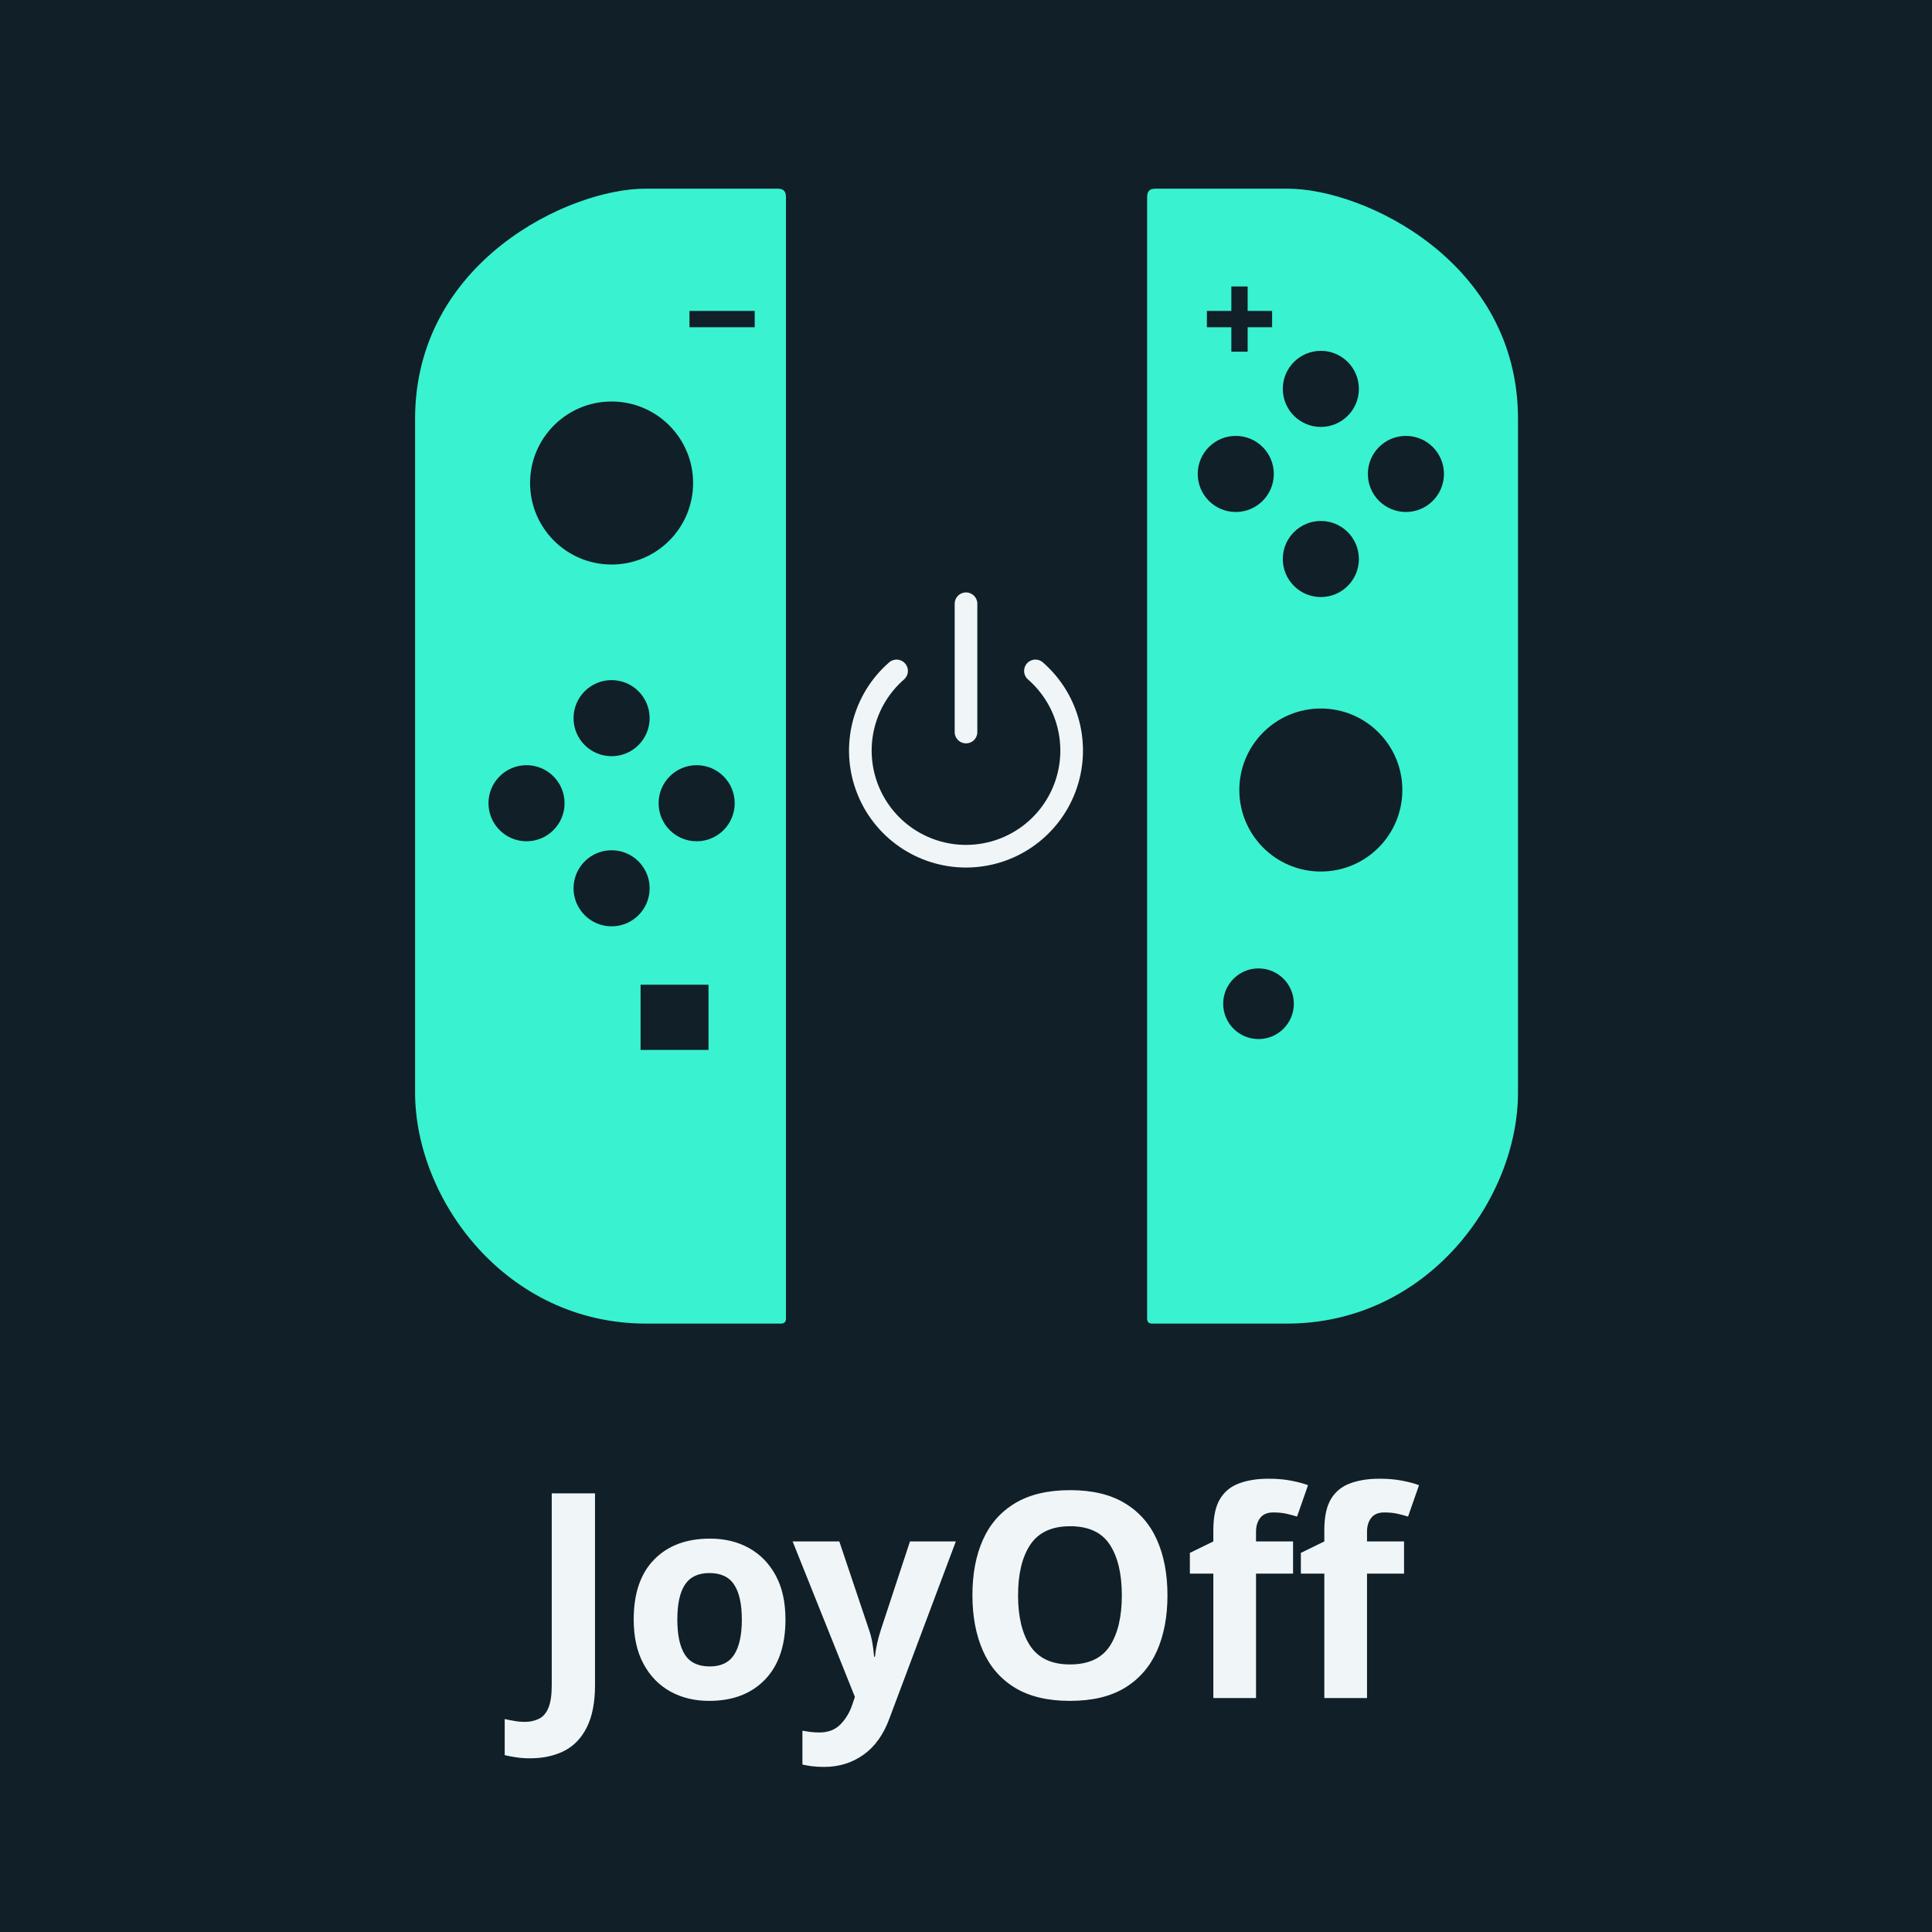
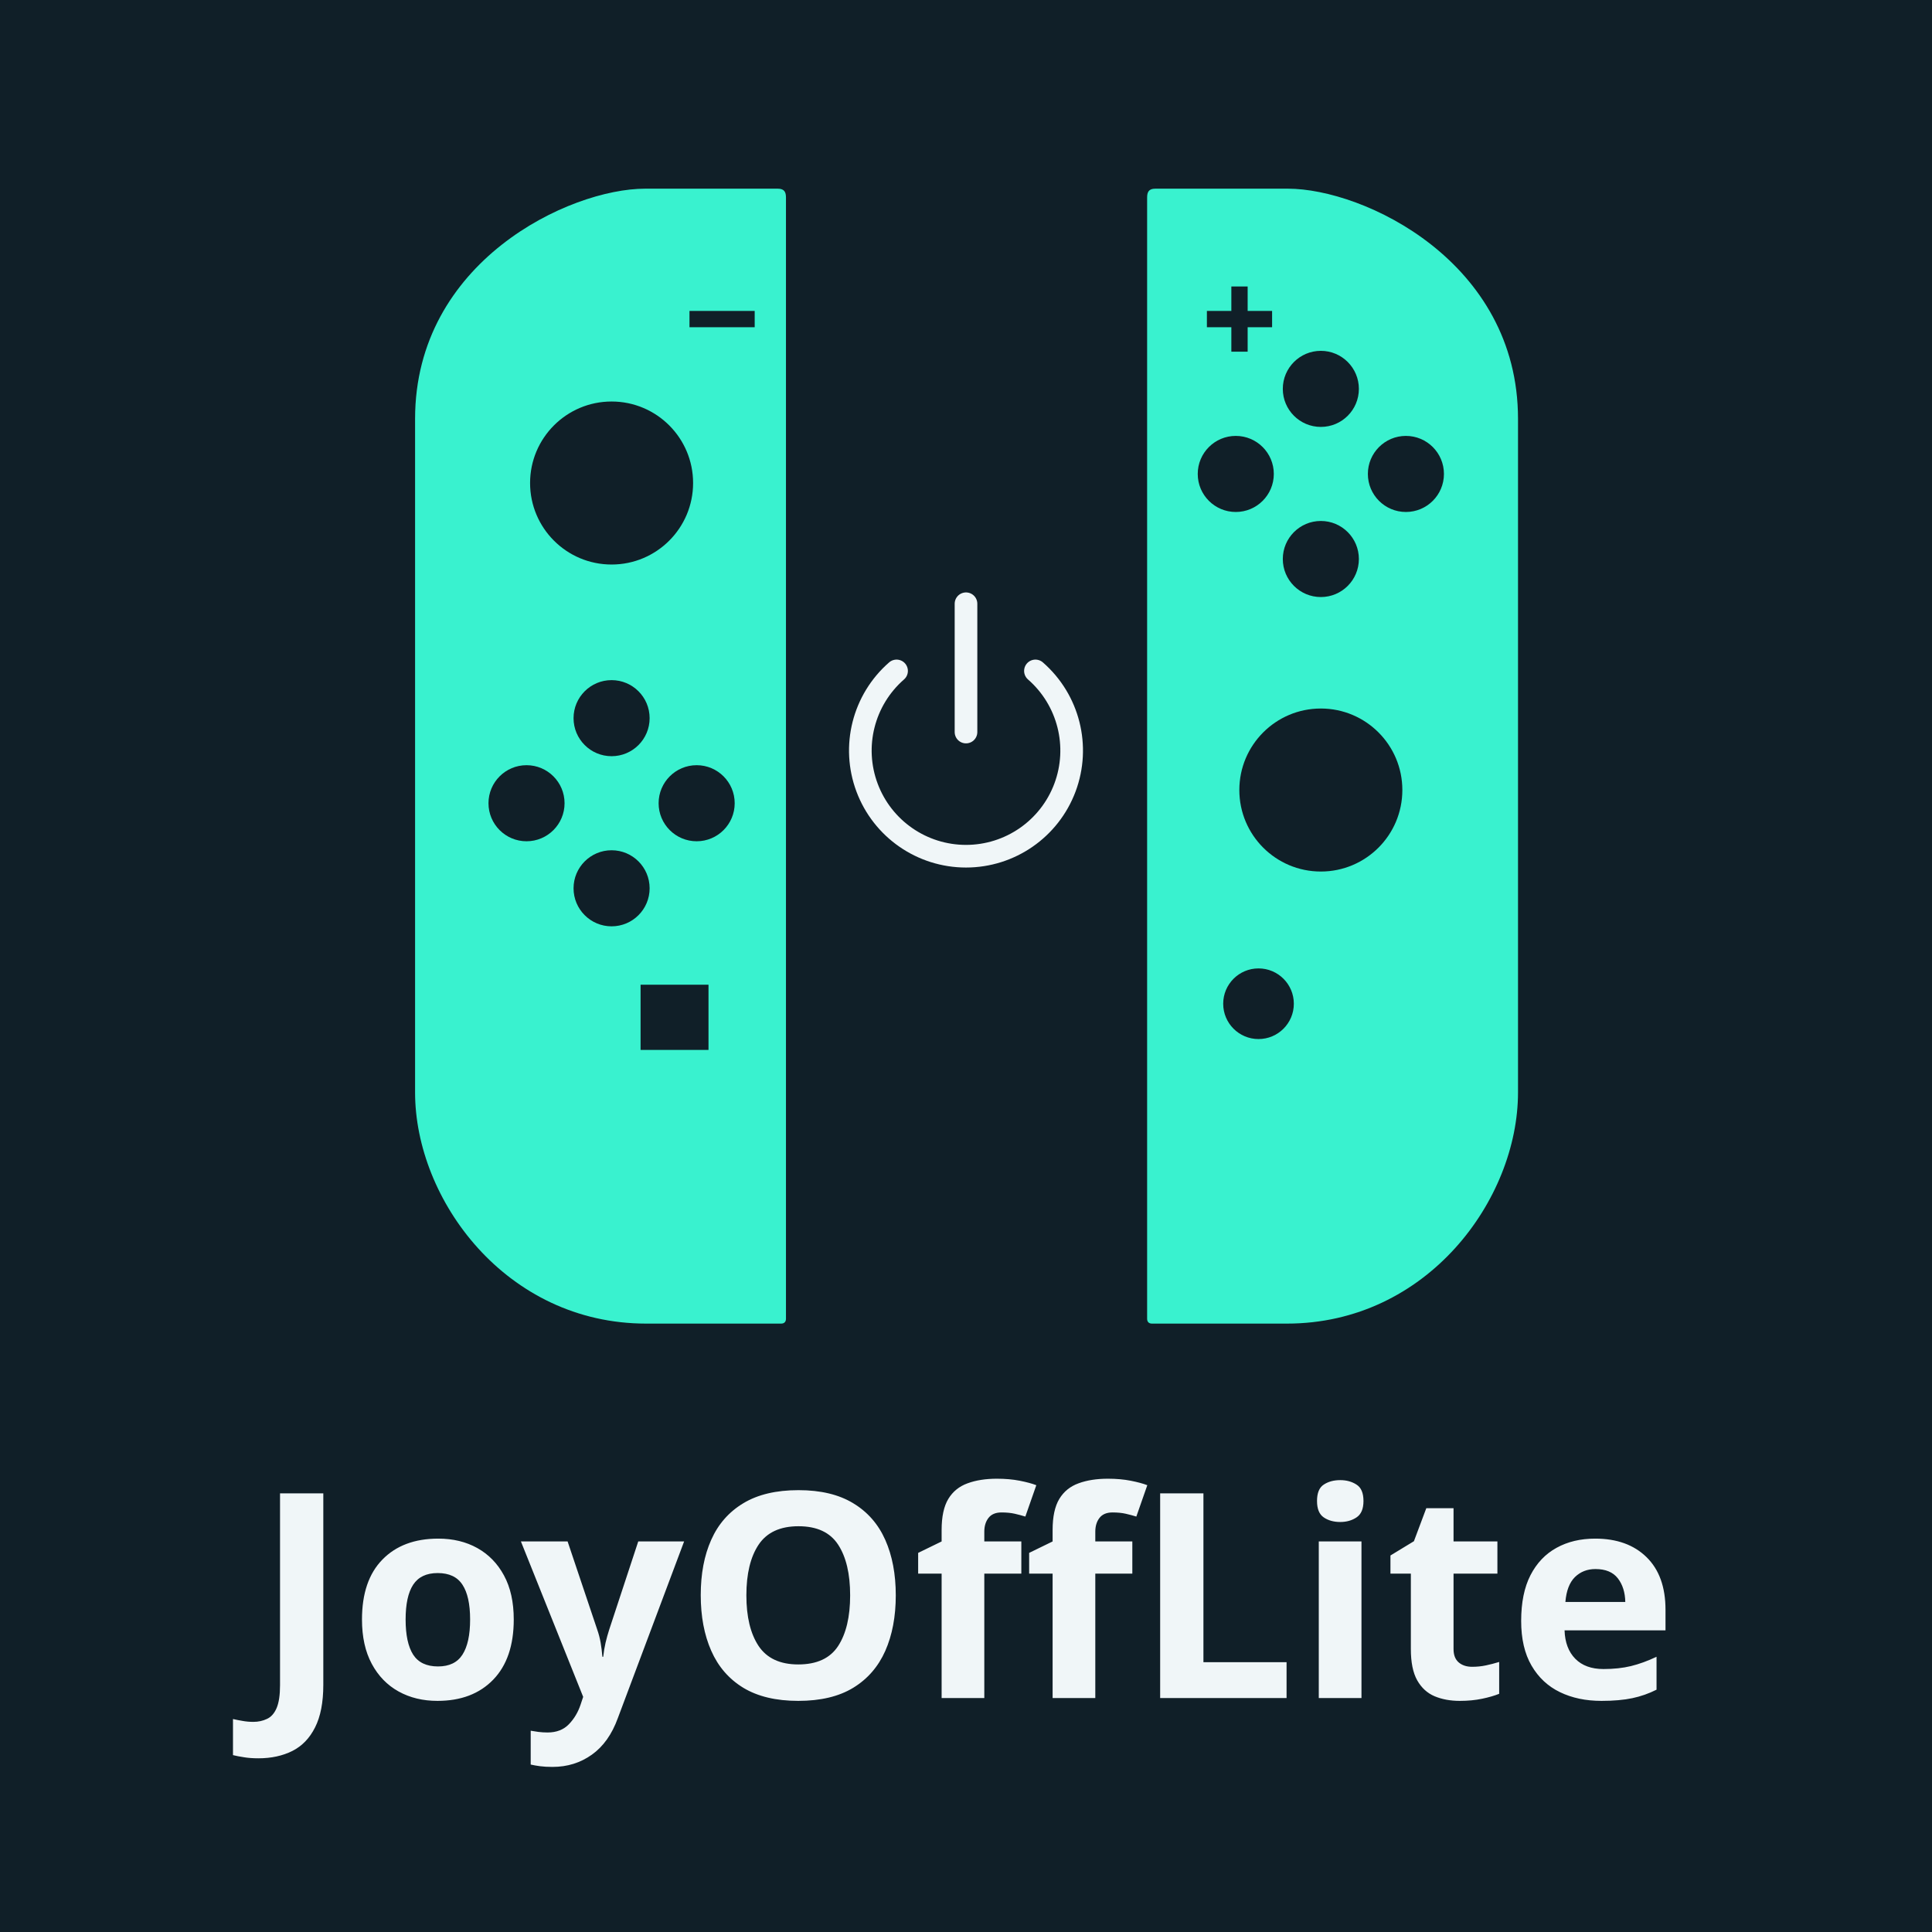
<svg xmlns="http://www.w3.org/2000/svg" width="256" height="256" viewBox="0 0 256 256">
  <rect width="256" height="256" fill="#101f28" />
  <g transform="translate(55 25) scale(0.36)">
    <g transform="">
      <path d="M136.512 3.25V415.937C136.512 416.961 136.006 417.734 134.715 417.734H85.075C33.395 417.734 0 372.036 0 332.659V84.719C0 26.834 56.764 0 84.719 0H133.509C135.995 0 136.512 1.368 136.512 3.25Z" fill="#39f2cf" />
    </g>
    <circle cx="72.33" cy="108.34" r="30" fill="#101f28" />
    <circle cx="72.33" cy="194.89" r="14" fill="#101f28" />
    <circle cx="103.64" cy="226.2" r="14" fill="#101f28" />
    <circle cx="72.33" cy="257.51" r="14" fill="#101f28" />
    <circle cx="41.02" cy="226.2" r="14" fill="#101f28" />
    <path d="M101 48L125 48" stroke="#101f28" stroke-width="6" />
    <path d="M83 305L108 305" stroke="#101f28" stroke-width="24" />
  </g>
  <g transform="translate(152 25) scale(0.36)">
    <g transform="translate(136.512 0) scale(-1 1)">
      <path d="M136.512 3.25V415.937C136.512 416.961 136.006 417.734 134.715 417.734H85.075C33.395 417.734 0 372.036 0 332.659V84.719C0 26.834 56.764 0 84.719 0H133.509C135.995 0 136.512 1.368 136.512 3.25Z" fill="#39f2cf" />
    </g>
    <circle cx="63.94" cy="221.34" r="30" fill="#101f28" />
    <circle cx="63.94" cy="73.69" r="14" fill="#101f28" />
    <circle cx="95.25" cy="105" r="14" fill="#101f28" />
    <circle cx="63.94" cy="136.31" r="14" fill="#101f28" />
    <circle cx="32.63" cy="105" r="14" fill="#101f28" />
    <path d="M22 48L46 48" stroke="#101f28" stroke-width="6" />
    <path d="M34 36L34 60" stroke="#101f28" stroke-width="6" />
    <circle cx="41" cy="300" r="13" fill="#101f28" />
  </g>
  <path d="M137.2 88.9 A14 14 0 1 1 118.8 88.9 M128 80 V97" fill="none" stroke="#f0f6f8" stroke-width="3" stroke-linecap="round" />
-   <text x="128" y="225" text-anchor="middle" fill="#f0f6f8" font-family="Segoe UI, sans-serif" font-weight="700" font-size="38">JoyOff</text>
+   <text x="128" y="225" text-anchor="middle" fill="#f0f6f8" font-family="Segoe UI, sans-serif" font-weight="700" font-size="38">JoyOffLite</text>
</svg>
